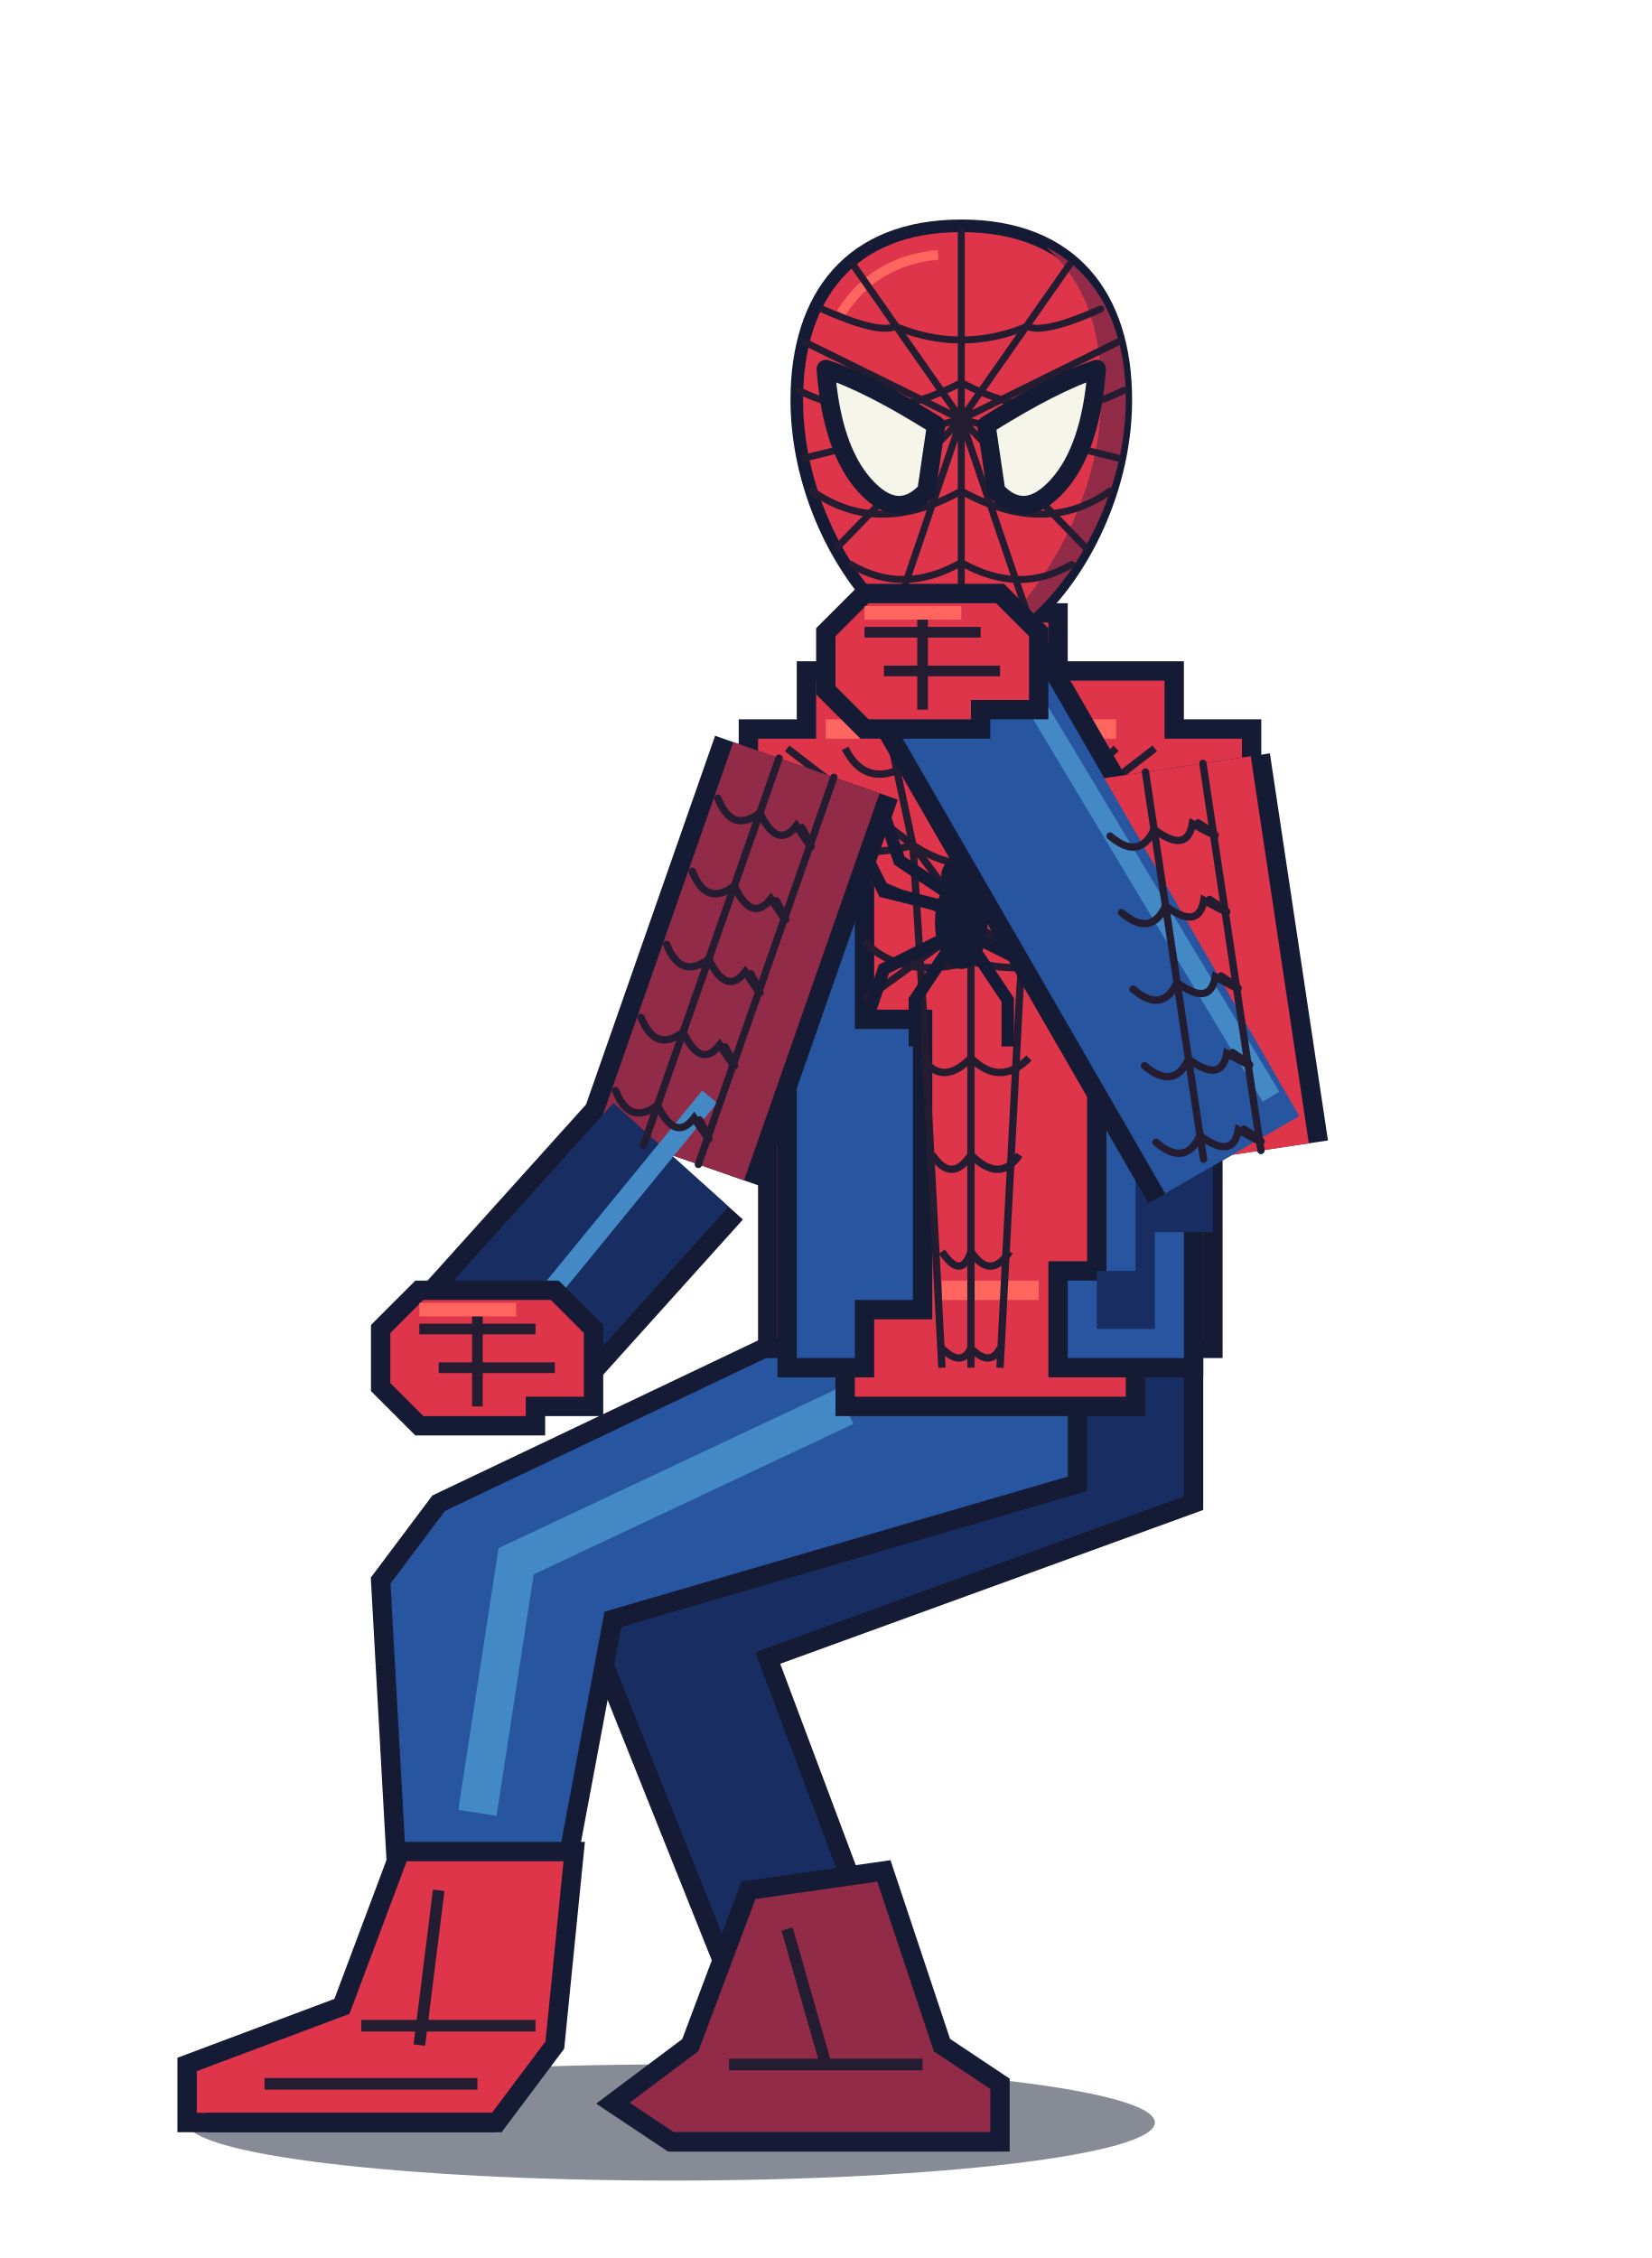
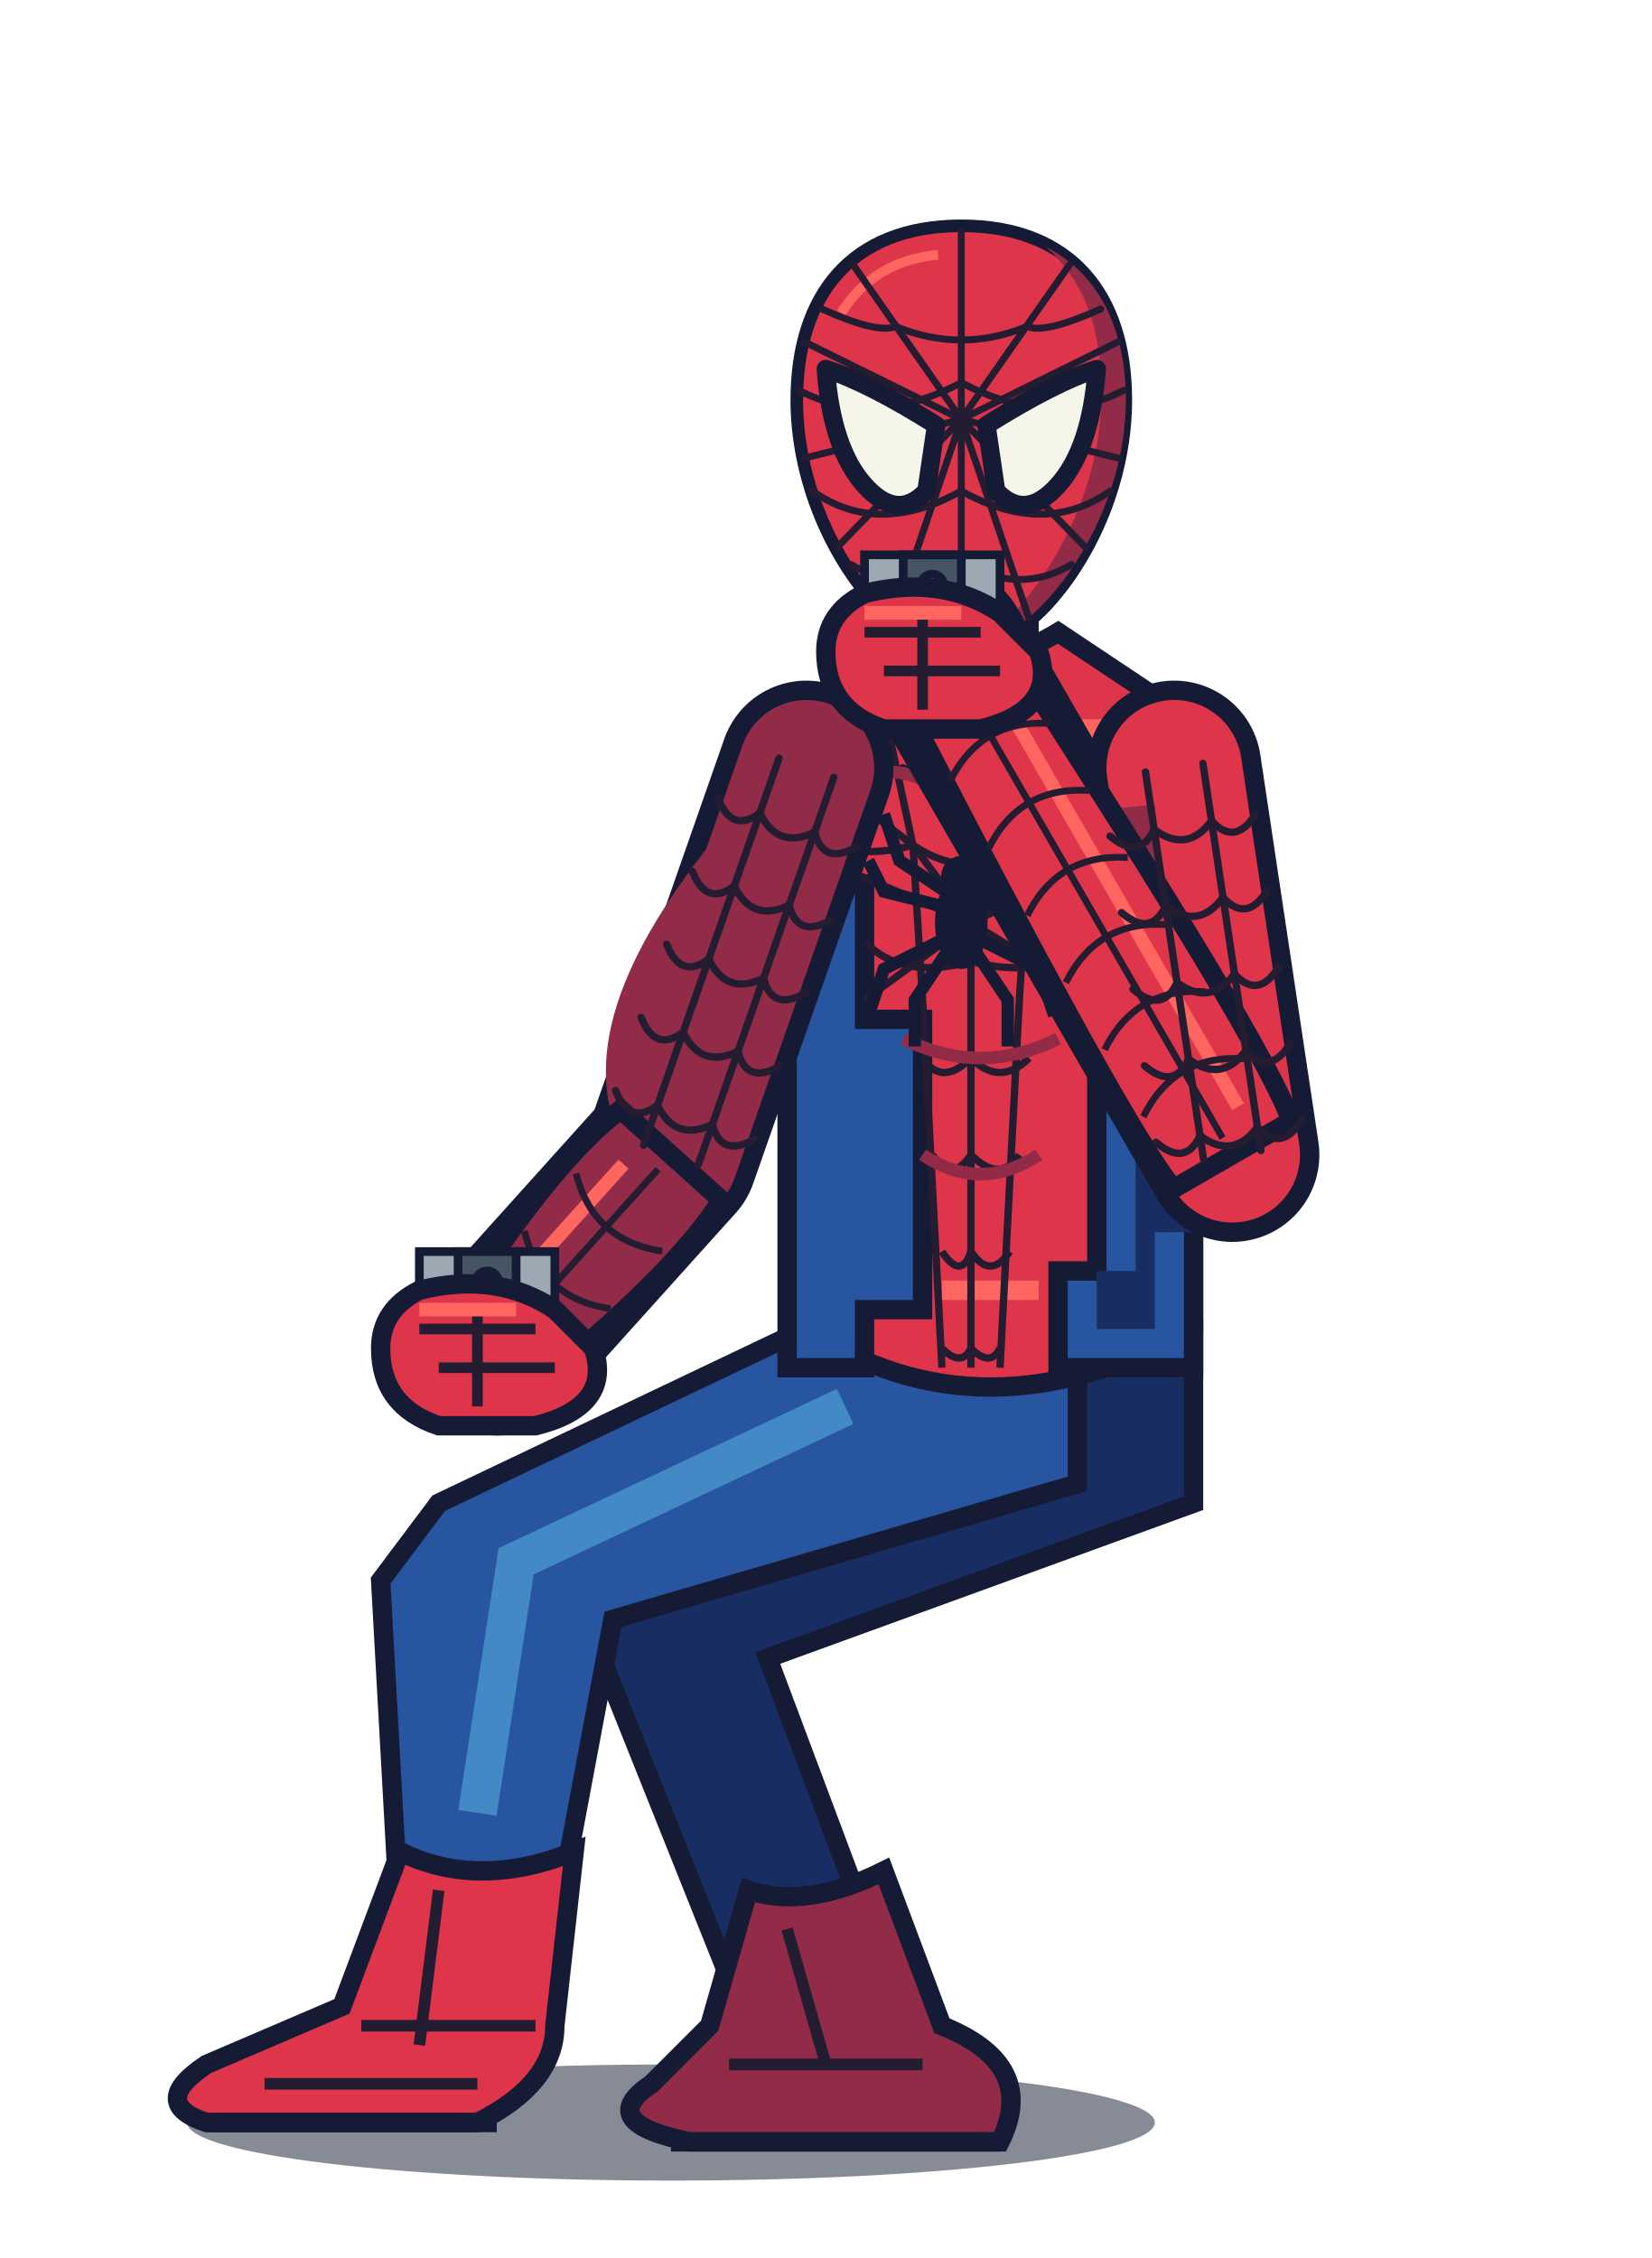
<svg xmlns="http://www.w3.org/2000/svg" viewBox="400 245 256 350" width="256" height="350">
-   <style>.spider-study-room { border:1px solid #795b48; background:#161e2c; box-shadow:0 18px 55px #060b1890; border-radius:10px; overflow:hidden; }
- .queens-caption { padding:16px 22px; display:flex; justify-content:space-between; gap:16px; color:#c6b8a6; font:9px monospace; letter-spacing:2px; background:#17202c; }
- .queens-caption span:first-child { color:#edc894; white-space:nowrap; }
- .queens-caption i { display:inline-block; width:5px; height:5px; background:#c1b788; margin-right:8px; border-radius:50%; }
- .queens-stage { position:relative; }
- .queens-stage svg { width:100%; height:auto; display:block; }
- .queens-footer { display:flex; justify-content:space-between; align-items:center; gap:12px; padding:18px 22px; background:#17202c; }
- .queens-kicker { font:9px monospace; letter-spacing:1.7px; color:#e8bd87; }
- .queens-footer p { font:12px monospace; color:#b7b6b5; margin:7px 0 0; }
- .room-shortcuts { display:flex; gap:7px; }
- .room-shortcuts button { padding:10px; border:1px solid #5f5960; color:#ddc8ad; border-radius:5px; font:11px monospace; min-height:44px; }
- .room-shortcuts button:hover { background:#3d3440; }
- .room-object { position:absolute; border:2px solid transparent; border-radius:10px; cursor:pointer; min-width:44px; min-height:44px; transition:box-shadow .25s,border-color .25s; }
- .room-object:hover,.room-object:focus-visible { border-color:#e5c594; box-shadow:0 0 28px #f2bb632f; outline:none; background:#ffd58a0a; }
- .room-object span { pointer-events:none; position:absolute; bottom:calc(100% + 8px); left:50%; transform:translateX(-50%); white-space:nowrap; padding:8px 10px; font:11px monospace; color:#f4ddbc; background:#17202cf5; border:1px solid #796453; border-radius:4px; opacity:0; }
- .room-object:hover span,.room-object:focus-visible span { opacity:1; }
- .object-computer { left:30%; top:49%; width:14.5%; height:21%; }
- .object-notebook { left:48%; top:66.5%; width:12%; height:8%; }
- .object-board { left:83.5%; top:16%; width:11.5%; height:20%; }
- .object-lamp { left:67.4%; top:47.5%; width:7%; height:8%; }
- .desk-light { opacity:0; transition:opacity .8s; pointer-events:none; }
- .lamp-on .desk-light { opacity:1; }
- /* Independent SVG joints keep the character attached to his desk. */
- .spider-head { transform-origin:23px 27px; animation:spider-breathe 4s ease-in-out infinite; }
- .spider-working-arm { transform-origin:33px 35px; }
- .spider-far-hand { transform-origin:0px 57px; }
- .pose-repairing .spider-working-arm { animation:spider-repair 1.8s ease-in-out infinite; }
- .pose-designing .spider-working-arm { animation:spider-sketch 2.4s ease-in-out infinite; }
- .pose-typing .spider-working-arm { animation:spider-type .6s ease-in-out infinite; }
- .pose-typing .spider-far-hand { animation:spider-type .6s ease-in-out -.3s infinite; }
- .pose-idle .spider-head { animation-duration:6s; }
- .pose-complete .spider-head { animation:spider-nod .7s ease-in-out 3; }
- .pose-complete .spider-working-arm { animation:spider-cheer 1.1s ease-in-out 2; }
- @keyframes spider-breathe { 50% { transform:translateY(.4px) rotate(-2deg); } }
- @keyframes spider-repair { 35% { transform:rotate(2deg); } 70% { transform:rotate(-1deg); } }
- @keyframes spider-sketch { 30% { transform:translateX(-1px) rotate(1deg); } 65% { transform:translateX(1px); } }
- @keyframes spider-type { 50% { transform:translateY(-.8px); } }
- .workshop-tool,.design-pencil { transform-origin:495px 439px; animation:workshop-adjust 1.8s steps(2,end) infinite; }
- .design-pencil { animation:workshop-sketch 2.4s steps(3,end) infinite; }
- .repair-kit,.workshop-tool,.monitor-shooter,.design-pencil { opacity:0; }
- .workshop-repairing .repair-kit,.workshop-repairing .workshop-tool,.workshop-repairing .monitor-shooter,.workshop-designing .design-pencil { opacity:1; }
- .workshop-repairing .suit-blueprint,.workshop-repairing .monitor-suit,.workshop-typing .suit-blueprint { opacity:0; }
- .workshop-keyboard { opacity:0; }
- .workshop-typing .workshop-keyboard { opacity:1; }
- .monitor-scan { animation:workshop-scan 5s ease-in-out infinite; }
- .workshop-complete .monitor-scan { stroke:#f6cb74; }
- @keyframes workshop-adjust { 33% { transform:translateY(-4px) rotate(-8deg); } 66% { transform:rotate(7deg); } }
- @keyframes workshop-sketch { 33% { transform:translate(-3px,-4px) rotate(8deg); } 66% { transform:translateX(3px) rotate(-5deg); } }
- @keyframes workshop-scan { 50% { transform:translate(7px,47px); opacity:.12; } }
- .queens-rain { animation:queens-rain 5s linear infinite; }
- .queens-steam { animation:queens-steam 6s ease-in-out infinite; }
- .queens-dust { animation:queens-dust 18s ease-in-out infinite alternate; }
- .room-hidden * { animation-play-state:paused !important; }
- .workspace-grid.spider-workspace { grid-template-columns:minmax(270px,310px) minmax(0,1fr); align-items:start; }
- .spider-workspace .workspace-scene { align-self:start; }
- .spider-workspace .scene-companion-note { padding:12px; }
- .room-panel { border:1px solid #967351; border-radius:10px; width:min(550px,calc(100vw - 28px)); padding:18px; color:#e8d1af; background:#171a2a; max-height:85dvh; overflow:auto; }
- .room-panel::backdrop { background:#080d20b8; backdrop-filter:blur(6px); }
- .room-panel-heading { display:flex; align-items:center; justify-content:space-between; gap:16px; margin-bottom:16px; font:14px monospace; }
- .room-panel-heading button { border:1px solid #746153; padding:10px 14px; border-radius:5px; }
- .room-panel textarea { min-height:250px; }
- .room-soundscapes { padding:12px; border:1px solid #6c5b57; background:#222333; display:flex; flex-wrap:wrap; align-items:center; gap:12px; }
- .room-soundscapes select { background:#171a2a; padding:8px; border:1px solid #7e6c5b; color:#e8d1af; }
- .room-soundscapes button { padding:10px; border:1px solid #a68965; color:#edc894; }
- .room-soundscapes label { display:flex; gap:8px; align-items:center; }
- .music-library-heading { display:flex; justify-content:space-between; align-items:center; padding-bottom:10px; color:#edc894; }
- .music-library-heading button { padding:8px 14px; border:1px solid #7e6c5b; }
- @keyframes queens-rain { to { transform:translate(-7px,22px); } }
- @keyframes queens-steam { 50% { transform:translateY(-8px); opacity:.1; } }
- @keyframes queens-dust { to { transform:translate(8px,-18px); opacity:.2; } }
- @media(min-width:1600px) { .workspace-grid.spider-workspace { grid-template-columns:330px minmax(0,1fr); max-width:1720px; width:100%; margin:auto; } }
- @media(max-width:1000px) { .workspace-grid.spider-workspace { grid-template-columns:minmax(230px,270px) minmax(0,1fr); gap:14px; } .queens-caption span:last-child { display:none; }.queens-footer { flex-wrap:wrap; padding:14px; } }
- @media(max-width:760px) { .workspace-grid.spider-workspace { grid-template-columns:1fr; }.spider-workspace .workspace-scene { grid-row:1; }.queens-caption { padding:12px; }.queens-kicker { font-size:8px; letter-spacing:1px; }.room-shortcuts { width:100%; }.room-shortcuts button { flex:1; }.queens-footer p { font-size:11px; }.object-notebook { top:65%; }.object-lamp { top:46%; }.room-object span { font-size:9px; } }
- @media(prefers-reduced-motion:reduce) { .spider-study-room * { animation:none !important; transition:none !important; } }
- 
- /* Workshop chrome: warm paper accents, deep ink, and generous hierarchy. */
- .spider-study-room { border-color:#76604d80; border-radius:16px; background:#131c29; box-shadow:0 24px 70px #060b1870,0 1px 0 #f5d5aa12 inset; }
- .queens-heading { display:flex; align-items:center; justify-content:space-between; gap:20px; padding:24px 26px 22px; background:linear-gradient(115deg,#202735,#17202c); border-bottom:1px solid #e9c39221; }
- .queens-caption { padding:0; background:none; font-size:8px; letter-spacing:2px; justify-content:flex-start; gap:16px; }
- .queens-caption span:last-child { color:#8e939b; }
- .queens-caption i { background:#d9b783; box-shadow:0 0 9px #eec89355; }
- .queens-heading h2 { margin:12px 0 8px; color:#f0e3d0; font-family:Georgia,serif; font-size:clamp(21px,2.2vw,31px); font-weight:400; line-height:1.2; letter-spacing:-.7px; }
- .queens-heading h2 span { display:none; }
- .queens-heading p { margin:0; color:#a7a7ac; font:11px/1.6 monospace; }
- .queens-live { display:inline-flex; align-items:center; gap:7px; flex-shrink:0; border:1px solid #9eb8a339; padding:8px 10px; border-radius:20px; color:#b8d5bd; font:8px monospace; letter-spacing:1px; background:#86a98c09; }
- .queens-stage { isolation:isolate; background:#252c3e; }
- .queens-stage::after { content:''; position:absolute; inset:0; pointer-events:none; box-shadow:inset 0 -24px 40px #111c2933; border-bottom:1px solid #e6c79e21; }
- .room-scene-label { position:absolute; z-index:1; left:18px; bottom:16px; display:flex; align-items:center; gap:7px; padding:8px 10px; border:1px solid #b6c9cb25; border-radius:4px; background:#111d2bcc; color:#c4cfce; font:8px/1.4 monospace; letter-spacing:1px; backdrop-filter:blur(6px); pointer-events:none; }
- .room-scene-label &gt; span:not(.room-scene-dot) { color:#63777e; }
- .room-scene-dot { width:4px; height:4px; border-radius:50%; background:#9ac8b2; box-shadow:0 0 8px #9ac8b255; }
- .room-activity-bar { display:flex; justify-content:space-between; align-items:center; gap:12px; padding:13px 22px; border-bottom:1px solid #d5b48a17; background:#18212e; }
- .room-activity-label { display:flex; align-items:center; gap:8px; font:8px monospace; letter-spacing:1.5px; color:#a0a9b3; }
- .room-activity-label svg { color:#cfae7f; }
- .room-activity-options { display:flex; gap:4px; }
- .room-activity-options button { display:flex; align-items:center; justify-content:center; gap:6px; min-height:36px; padding:8px 11px; border:1px solid transparent; border-radius:6px; color:#9ca7b5; font:10px monospace; transition:background .2s,color .2s,border-color .2s; }
- .room-activity-options button[aria-pressed=true] { color:#f2d3a8; background:#d6b27c12; border-color:#c7a47850; }
- .room-activity-options button:hover { color:#fff0d6; background:#d6b27c18; }
- .room-activity-options button:disabled { opacity:.35; cursor:not-allowed; }
- .room-activity-options button:focus-visible,.room-shortcuts button:focus-visible { outline:2px solid #f2d3a8; outline-offset:3px; }
- .queens-footer { padding:22px; background:#141e2b; gap:20px; }
- .queens-kicker { font-size:8px; color:#d5b58d; letter-spacing:1.6px; }
- .queens-footer p { max-width:360px; font:11px/1.8 monospace; color:#9eabb9; }
- .room-shortcuts { gap:6px; }
- .room-shortcuts button { display:flex; align-items:center; justify-content:center; gap:7px; min-height:42px; border-color:#53617266; background:#202c3b60; color:#c1cad3; font-size:10px; transition:background .2s, border-color .2s; }
- .room-shortcuts button:hover { background:#2c3948; border-color:#b49b79; }
- .room-string-glow { animation:room-lights 6s ease-in-out infinite; }
- .spider-lenses { animation:spider-eye-focus 9s ease-in-out infinite; transform-origin:23px 16px; }
- .spider-celebration { opacity:0; }
- .pose-complete .spider-celebration { animation:spider-sparkle 1.1s ease-out 2; }
- .spider-working-arm,.spider-head { transition:transform .5s ease; }
- @keyframes spider-eye-focus { 0%,42%,49%,100% { transform:scaleY(1); } 45%,46% { transform:scaleY(.86); } }
- @keyframes spider-nod { 45% { transform:rotate(-6deg) translateY(.7px); } }
- @keyframes spider-cheer { 30%,60% { transform:rotate(16deg); } }
- @keyframes spider-sparkle { 15%,55% { opacity:1; } 100% { opacity:0; transform:translateY(-12px); } }
- @keyframes room-lights { 50% { opacity:.55; } }
- @media(min-width:1600px) { .queens-heading h2 span { display:inline; margin-left:20px; font:8px monospace; letter-spacing:1.5px; color:#818d9e; vertical-align:middle; } }
- @media(max-width:1100px) { .queens-heading { padding:20px; }.queens-live { display:none; }.room-activity-bar { flex-wrap:wrap; padding:13px 16px; }.queens-footer { flex-wrap:wrap; }.room-shortcuts { width:100%; }.room-shortcuts button { flex:1; } }
- @media(max-width:760px) { .queens-heading { padding:18px; }.queens-heading h2 { font-size:25px; }.queens-heading p { font-size:10px; }.queens-footer { padding:18px; }.room-activity-options { width:100%; }.room-activity-options button { flex:1; min-height:44px; padding:8px; }.room-scene-label { left:10px; bottom:10px; font-size:7px; letter-spacing:.5px; }.room-shortcuts button { min-height:44px; } }
- @media(prefers-reduced-motion:reduce) { .spider-study-room * { animation:none !important; transition:none !important; }.pose-complete .spider-celebration { opacity:1; } }
- 
- /* The scene and its hit targets share the SVG's 1000:660 coordinate system. */
- .queens-stage { aspect-ratio:1000/660; }
- .queens-stage &gt; svg { width:100%; height:100%; }
- .queens-heading { padding:16px 20px; }
- .queens-heading h2 { margin:8px 0 6px; }
- .queens-footer { padding:14px 20px; }
- .object-computer { border-color:#9cd7d733; }
- @media(max-width:760px) {
-   .room-object { min-width:24px; min-height:24px; border-radius:4px; }
-   .object-notebook { top:66.5%; }
-   .object-lamp { top:47.5%; }
-   .room-shortcuts button { min-height:44px; }
- }
- 
- /* Body and articulated arms share one room-space rig. */
- .layer-hands { pointer-events:none; }
- .spider-working-arm,.spider-far-hand { animation:none !important; }
- .workshop-reading .suit-blueprint,.workshop-writing .suit-blueprint { opacity:0; }
- .room-activity-options { flex-wrap:wrap; }
- @media(prefers-reduced-motion:reduce) { .spider-study-room * { animation:none !important; } }
- *{animation:none!important}</style>
  <g class="seated-spider pose-thinking layer-body" data-pose="thinking" aria-label="Spider-Man thinking">
    <g transform="translate(480 262) scale(3)" shape-rendering="geometricPrecision" stroke="#161b35" stroke-width="1" stroke-linejoin="miter">
      <ellipse cx="8" cy="104" rx="25" ry="3" fill="#10182b" opacity=".5" stroke="none" />
      <path data-limb="far-leg" d="M24 63H35V72L13 80L19 96L12 99L4 79V74Z" fill="#182e62" />
-       <path d="M12 92L19 91L22 100L25 102V105H8L5 103L9 100Z" fill="#922b48" />
+       <path d="M12 92Q15 93 19 91L22 99Q27 101 25 105H9Q4 104 7 102L10 99Z" fill="#922b48" />
      <path data-limb="near-leg" d="M17 62H29V71L5 78L2 94H-6L-7 76L-4 72Z" fill="#2855a0" />
      <path d="M17 67L0 75L-2 88" fill="none" stroke="#4389c6" stroke-width="2" />
-       <path d="M-6 90H3L2 100L-1 104H-17V101L-9 98Z" fill="#df354b" />
+       <path d="M-6 90Q-2 92 3 90L2 99Q2 102-2 104H-16Q-19 103-16 101L-9 98Z" fill="#df354b" />
      <path d="M-4 92L-5 100M-8 99H1M-13 102H-2M14 94L16 101M11 101H21" fill="none" stroke="#241d32" stroke-width=".6" />
      <path d="M-16 104H-1M8 105H25" stroke="#161b35" />
      <g class="spider-torso">
-         <path d="M18 26H28V29H34V32H38V43L36 51V64H32V67H17V64H13V49L12 37V32H15V29H18Z" fill="#df354b" />
+         <path d="M19 27Q23 30 28 27L34 31Q39 34 38 42L35 52L35 63Q24 69 15 63L14 51L12 39Q11 33 17 30Z" fill="#df354b" />
        <path d="M14 40H18V47H21V62H18V65H14ZM32 38H36V45H38V52H35V65H28V60H30V47H32Z" fill="#2855a0" />
        <path d="M34 47H36V58H33V63H30V60H32V51H34Z" fill="#182e62" stroke="none" />
        <path d="M16 32H20V30H27V32H31M16 35V38M22 61H27" stroke="#ff6660" fill="none" />
        <g fill="none" stroke="#241d32" stroke-width=".38" stroke-linejoin="round">
          <path d="M23.5 31V65M19 31L20.5 38L21 46L22 65M28 31L26.5 38L26 46L25 65M14 33L20.5 38L23.5 42L26.5 38L33 33M14 38L23.5 42L32 38M18 46L23.5 42L30 46" />
          <path d="M17 33Q18 35 20 34Q23.5 36 27 34Q29 35 31 33M14 37Q17 39 20.5 38Q23.5 40 26.5 38Q29 39 32 37M18 43Q20 45 23.5 44Q27 45 30.5 43M21 49Q22 50.5 23.5 49Q25 50.5 26.5 49M21.5 54Q22.5 55.5 23.5 54Q25 55.5 26 54M22 59Q23 60.5 23.5 59Q24.5 60.5 25.5 59M22 64Q23 65 23.5 64Q24.5 65 25 64" />
        </g>
+         <path d="M16 35Q20 33 23 36Q28 33 33 36M20 48Q24 50 28 48M21 54Q24 56 27 54" fill="none" stroke="#922b48" stroke-width=".65" />
        <g transform="translate(23 42) scale(.8)">
          <g stroke="#161b35" fill="#161b35" stroke-width=".8">
            <ellipse cx="0" cy="0" rx="1.3" ry="2.6" />
            <circle cy="-3" r=".9" />
            <path d="M-1-2L-4-4L-5-7M1-2L4-4L5-7M-1-1L-5-2L-6-4M1-1L5-2L6-4M-1 1L-5 3L-6 6M1 1L5 3L6 6M-1 2L-3 5L-3 8M1 2L3 5L3 8" fill="none" />
          </g>
        </g>
        <g class="spider-head">
          <path d="M19.5 24H26.5V29L25 32H21L19.5 29Z" fill="#922b48" />
          <g transform="translate(23 6)">
            <g stroke="#161b35" stroke-width=".65" stroke-linejoin="round" shape-rendering="geometricPrecision">
              <path d="M0 0C-5.7 0-8.5 3.6-8.5 9C-8.5 13-6.8 17-4.4 19.6C-3 21.1-1.6 21.7 0 21.7C1.6 21.7 3 21.1 4.4 19.6C6.8 17 8.5 13 8.5 9C8.5 3.6 5.7 0 0 0Z" fill="#df354b" />
              <path d="M4.4 1.1C7 3.5 7.3 6.5 7.2 9.5C7 14 4.5 18.7 1.2 21.5C4 21 8.5 15.3 8.5 9C8.5 5.3 7.1 2.5 4.4 1.1Z" fill="#922b48" stroke="none" />
              <path d="M-6.2 4.5Q-4.5 1.8-1.2 1.5" stroke="#ff6660" stroke-width=".5" fill="none" />
              <g fill="none" stroke="#241d32" stroke-width=".36" stroke-linecap="round">
                <path d="M0 .3V21.4M-5.6 2L0 10L5.6 2M-8.1 6L0 10L8.1 6M-8.1 12L0 10L8.1 12M-6.4 16.6L0 10L6.4 16.6M-3.5 20.3L0 10L3.5 20.3" />
                <path d="M-7.2 4.3Q-4.3 5.6-3.4 5.2Q0 6.6 3.4 5.2Q4.3 5.6 7.2 4.3M-8.4 8.5Q-4.5 10.5 0 8.1Q4.5 10.5 8.4 8.5M-7.7 13.7Q-4.3 16.1 0 13.7Q4.3 16.1 7.7 13.7M-5.7 17.5Q-3 19.1 0 17.4Q3 19.1 5.7 17.5" />
              </g>
              <g fill="#f5f6e9" stroke-width=".95">
                <path d="M-7 7.4Q-4.8 8.1-1.3 10.3L-1.8 13.7Q-3.3 15.3-5 13.4Q-6.7 11.5-7 7.4Z" />
                <path d="M7 7.4Q4.8 8.1 1.3 10.3L1.8 13.7Q3.3 15.3 5 13.4Q6.7 11.5 7 7.4Z" />
              </g>
            </g>
          </g>
        </g>
      </g>
    </g>
  </g>
  <g class="seated-spider pose-thinking layer-hands" aria-label="Spider-Man thinking">
    <g transform="translate(480 262) scale(3)" shape-rendering="geometricPrecision" stroke="#161b35" stroke-width="1" stroke-linejoin="miter">
      <g class="spider-far-hand" data-hand="far">
-         <path d="M15 34L8 54M8 54L-1 64" fill="none" stroke="#161b35" stroke-width="10" />
-         <path d="M15 34L8 54" fill="none" stroke="#922b48" stroke-width="8" />
-         <path d="M8 54L-1 64" fill="none" stroke="#182e62" stroke-width="8" />
-         <path d="M10 51L1 62" fill="none" stroke="#4389c6" stroke-width="1" />
+         <path d="M15 34L8 54M8 54L-1 64" fill="none" stroke="#161b35" stroke-width="9" stroke-linecap="round" />
+         <path d="M15 34L8 54" fill="none" stroke="#922b48" stroke-width="7" stroke-linecap="round" />
+         <path d="M13 36Q4 46 6 52" fill="none" stroke="#922b48" stroke-width="2" />
+         <g transform="translate(8 54) rotate(41.98721)">
+           <path d="M-3.5 0Q-4.3 4-3 12.454H3Q4.2 4 3.5 0Z" fill="#922b48" />
+           <path d="M-1.5 2V10.454" fill="none" stroke="#ff6660" stroke-width=".7" />
+           <g stroke="#241d32" stroke-width=".35" fill="none">
+             <path d="M-3 4Q0 6 3 4" />
+             <path d="M-3 8Q0 10 3 8" />
+             <path d="M0 1V11.454" />
+           </g>
+         </g>
        <g transform="translate(15 34) rotate(19.29005)" fill="none" stroke="#241d32" stroke-width=".38" stroke-linecap="round">
          <path d="M-1.5 0V21.19M1.5 0V21.19" />
-           <path d="M-3.8 3Q-2.5 4.5-1.5 3Q0 4.51.5 3Q2.5 4.53.8 3" />
-           <path d="M-3.8 7Q-2.5 8.5-1.5 7Q0 8.51.5 7Q2.5 8.53.8 7" />
-           <path d="M-3.8 11Q-2.5 12.5-1.5 11Q0 12.51.5 11Q2.5 12.53.8 11" />
-           <path d="M-3.8 15Q-2.5 16.5-1.5 15Q0 16.51.5 15Q2.5 16.53.8 15" />
-           <path d="M-3.8 19Q-2.5 20.5-1.5 19Q0 20.51.5 19Q2.5 20.53.8 19" />
+           <path d="M-3.8 3Q-2.5 4.5-1.5 3Q0 4.5 1.5 3Q2.5 4.5 3.8 3" />
+           <path d="M-3.8 7Q-2.5 8.5-1.5 7Q0 8.5 1.5 7Q2.5 8.5 3.8 7" />
+           <path d="M-3.8 11Q-2.5 12.5-1.5 11Q0 12.5 1.5 11Q2.5 12.5 3.8 11" />
+           <path d="M-3.8 15Q-2.5 16.5-1.5 15Q0 16.5 1.5 15Q2.5 16.5 3.8 15" />
+           <path d="M-3.8 19Q-2.5 20.5-1.5 19Q0 20.5 1.5 19Q2.5 20.5 3.8 19" />
        </g>
        <g class="spider-fingers" transform="translate(-1 64)">
-           <path d="M-4-3H3L5-1V3H2V4H-4L-6 2V-1Z" fill="#df354b" />
+           <g transform="translate(0 -3)" stroke-width=".45">
+             <path d="M-4-2H3V1H-4Z" fill="#9ca9b3" />
+             <path d="M-2-2H1V1H-2Z" fill="#455564" />
+             <circle cx="-.5" cy="-.4" r=".6" fill="#b9e2e3" />
+           </g>
+           <path d="M-4-3Q0-4 3-2L5 0Q6 3 2 4H-3Q-6 3-6 0Q-6-2-4-3Z" fill="#df354b" />
          <path d="M-4-1H2M-3 1H3M-1-2V3" fill="none" stroke="#241d32" stroke-width=".55" />
          <path d="M-4-2H1" stroke="#ff6660" stroke-width=".7" />
        </g>
      </g>
      <g class="spider-working-arm" data-hand="near">
-         <path d="M34 34L37 54M37 54L22 28" fill="none" stroke="#161b35" stroke-width="10" />
-         <path d="M34 34L37 54" fill="none" stroke="#df354b" stroke-width="8" />
-         <path d="M37 54L22 28" fill="none" stroke="#2855a0" stroke-width="8" />
-         <path d="M39 51L24 26" fill="none" stroke="#4389c6" stroke-width="1" />
+         <path d="M34 34L37 54M37 54L22 28" fill="none" stroke="#161b35" stroke-width="9" stroke-linecap="round" />
+         <path d="M34 34L37 54" fill="none" stroke="#df354b" stroke-width="7" stroke-linecap="round" />
+         <path d="M32 36Q33 46 35 52" fill="none" stroke="#922b48" stroke-width="2" />
+         <g transform="translate(37 54) rotate(-209.9816)">
+           <path d="M-3.5 0Q-4.3 4-3 29.017H3Q4.2 4 3.5 0Z" fill="#df354b" />
+           <path d="M-1.5 2V27.017" fill="none" stroke="#ff6660" stroke-width=".7" />
+           <g stroke="#241d32" stroke-width=".35" fill="none">
+             <path d="M-3 4Q0 6 3 4" />
+             <path d="M-3 8Q0 10 3 8" />
+             <path d="M-3 12Q0 14 3 12" />
+             <path d="M-3 16Q0 18 3 16" />
+             <path d="M-3 20Q0 22 3 20" />
+             <path d="M-3 24Q0 26 3 24" />
+             <path d="M0 1V28.017" />
+           </g>
+         </g>
        <g transform="translate(34 34) rotate(-8.530766)" fill="none" stroke="#241d32" stroke-width=".38" stroke-linecap="round">
          <path d="M-1.5 0V20.224M1.5 0V20.224" />
-           <path d="M-3.8 3Q-2.5 4.5-1.5 3Q0 4.51.5 3Q2.5 4.53.8 3" />
-           <path d="M-3.8 7Q-2.5 8.5-1.5 7Q0 8.51.5 7Q2.5 8.53.8 7" />
-           <path d="M-3.8 11Q-2.5 12.5-1.5 11Q0 12.51.5 11Q2.5 12.53.8 11" />
-           <path d="M-3.8 15Q-2.5 16.5-1.5 15Q0 16.51.5 15Q2.5 16.53.8 15" />
-           <path d="M-3.8 19Q-2.5 20.5-1.5 19Q0 20.51.5 19Q2.5 20.53.8 19" />
+           <path d="M-3.8 3Q-2.5 4.5-1.5 3Q0 4.5 1.5 3Q2.5 4.5 3.8 3" />
+           <path d="M-3.8 7Q-2.5 8.5-1.5 7Q0 8.5 1.5 7Q2.5 8.5 3.8 7" />
+           <path d="M-3.8 11Q-2.5 12.5-1.5 11Q0 12.5 1.5 11Q2.5 12.5 3.8 11" />
+           <path d="M-3.8 15Q-2.5 16.5-1.5 15Q0 16.5 1.5 15Q2.5 16.5 3.8 15" />
+           <path d="M-3.8 19Q-2.5 20.5-1.5 19Q0 20.5 1.5 19Q2.5 20.5 3.8 19" />
        </g>
        <g class="spider-fingers" transform="translate(22 28)">
-           <path d="M-4-3H3L5-1V3H2V4H-4L-6 2V-1Z" fill="#df354b" />
+           <g transform="translate(0 -3)" stroke-width=".45">
+             <path d="M-4-2H3V1H-4Z" fill="#9ca9b3" />
+             <path d="M-2-2H1V1H-2Z" fill="#455564" />
+             <circle cx="-.5" cy="-.4" r=".6" fill="#b9e2e3" />
+           </g>
+           <path d="M-4-3Q0-4 3-2L5 0Q6 3 2 4H-3Q-6 3-6 0Q-6-2-4-3Z" fill="#df354b" />
          <path d="M-4-1H2M-3 1H3M-1-2V3" fill="none" stroke="#241d32" stroke-width=".55" />
          <path d="M-4-2H1" stroke="#ff6660" stroke-width=".7" />
        </g>
      </g>
    </g>
  </g>
</svg>
